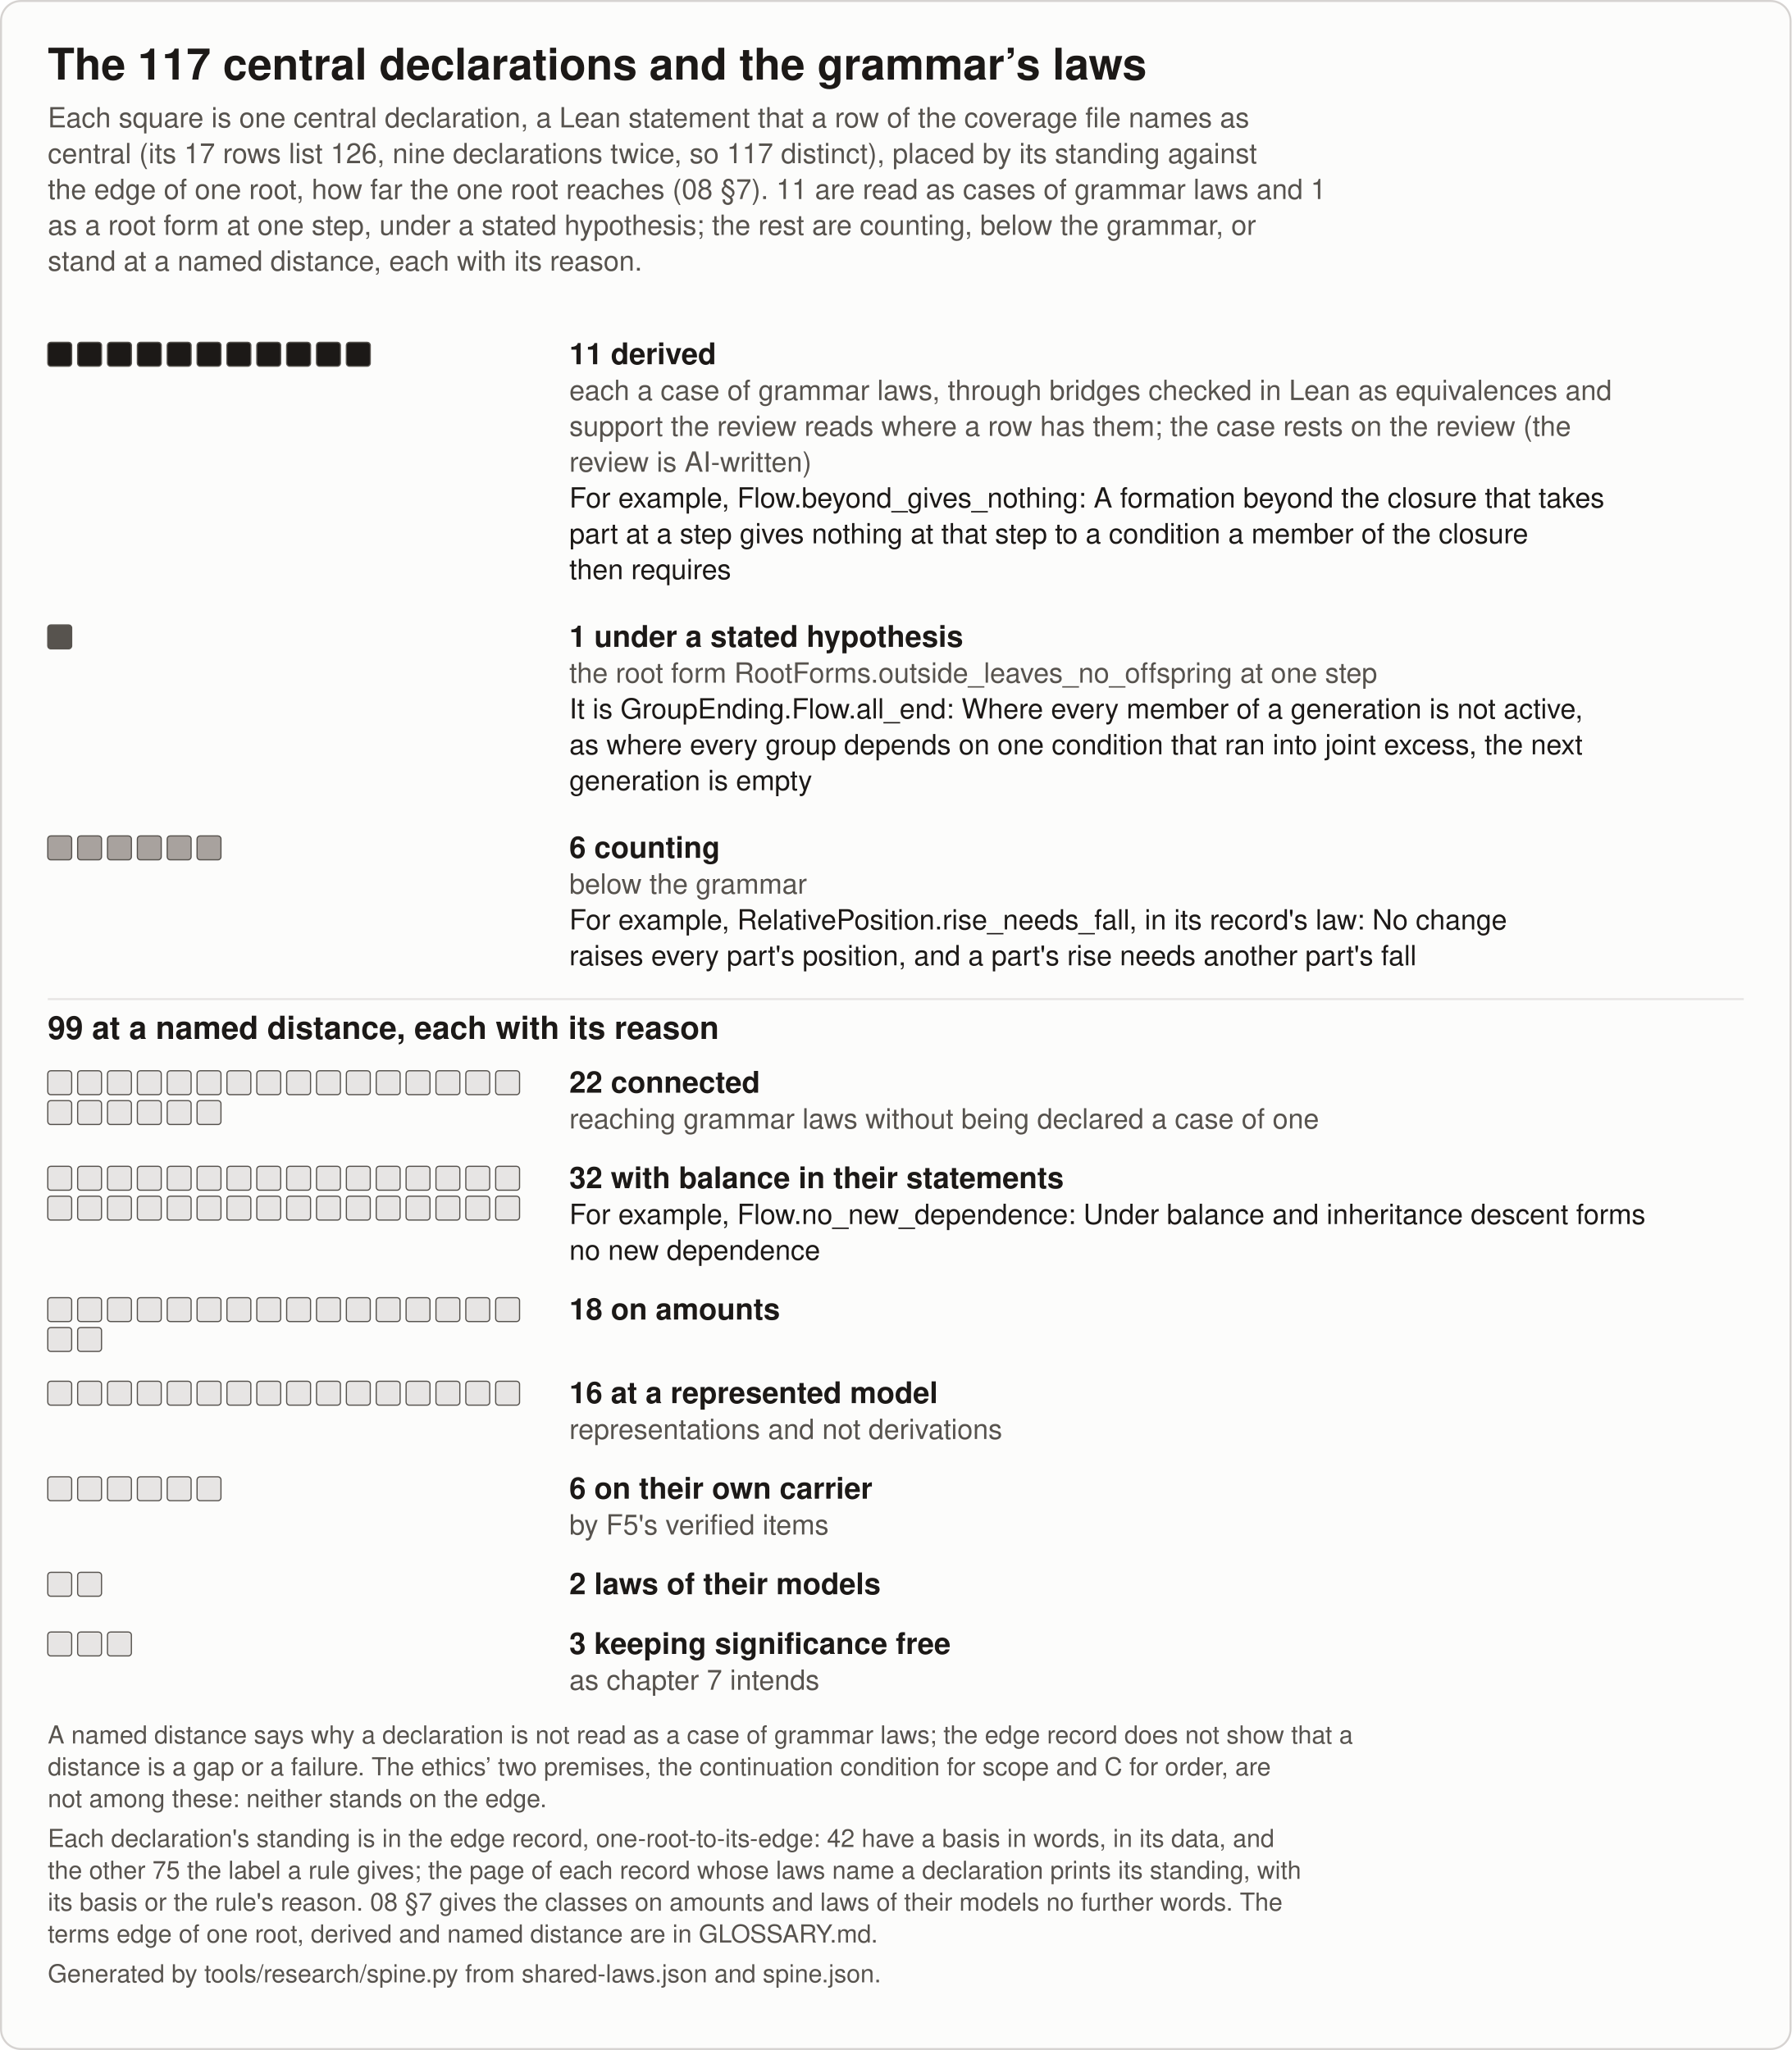
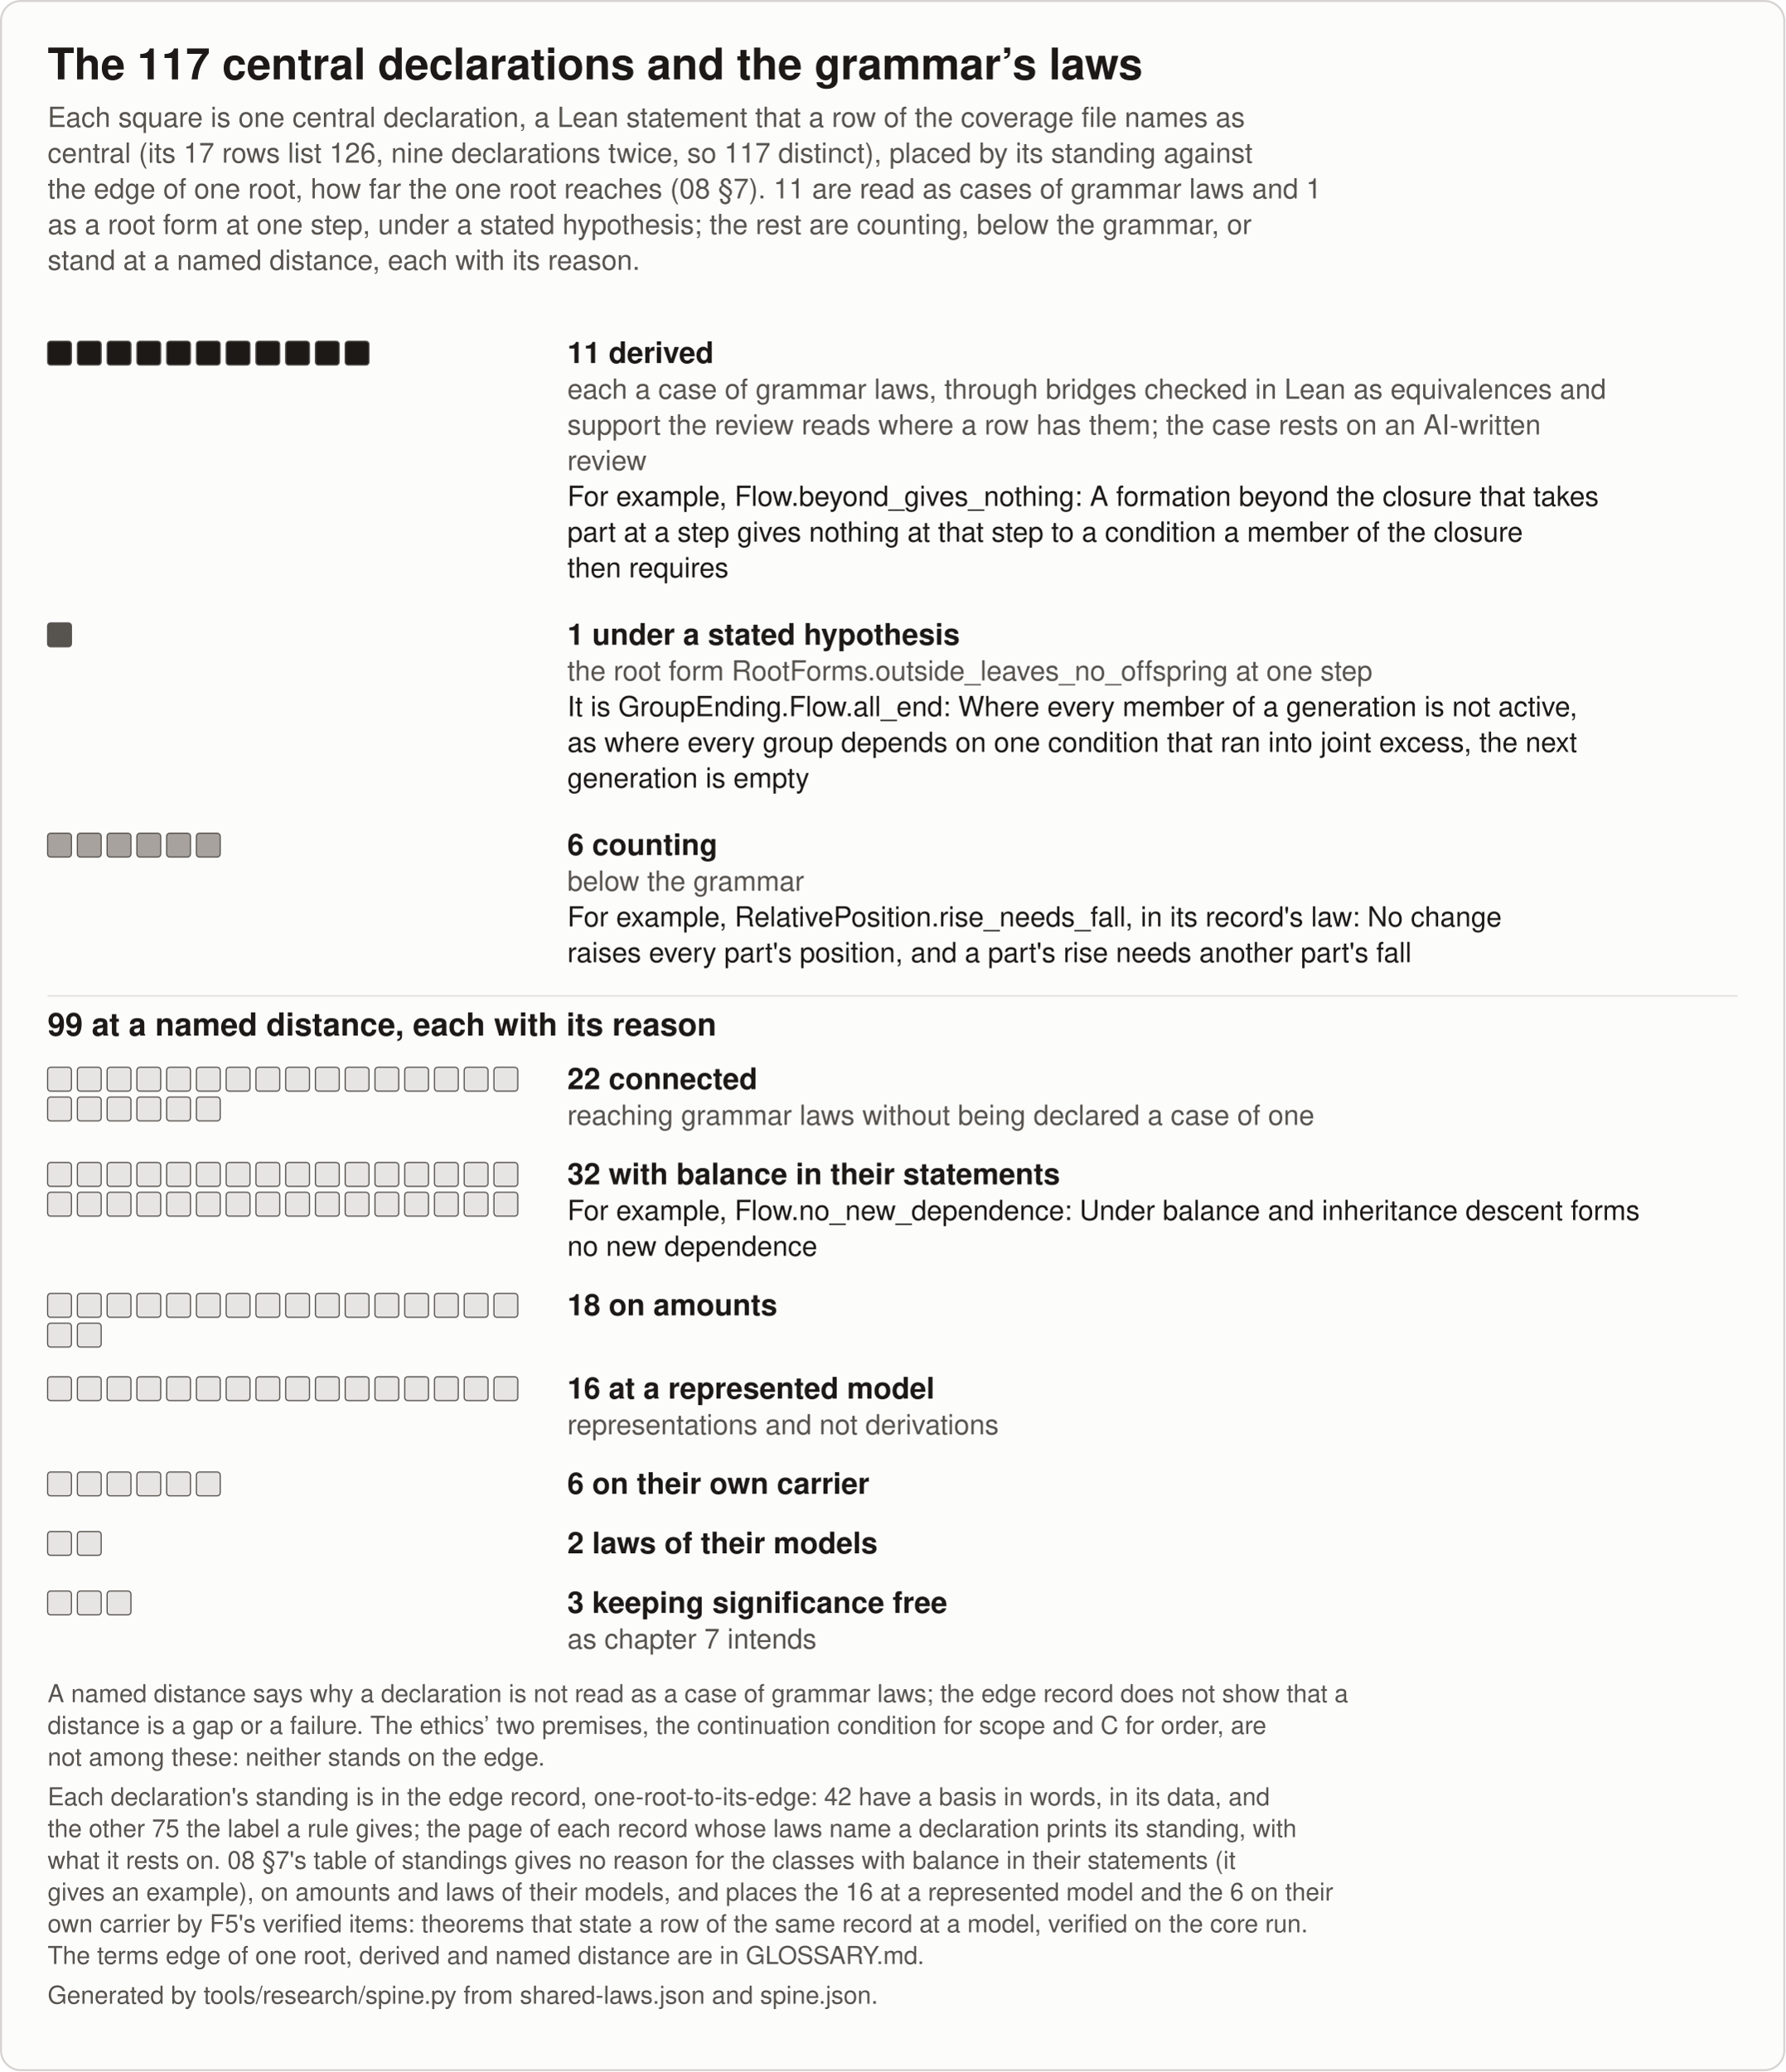
- <svg xmlns="http://www.w3.org/2000/svg" viewBox="0 0 900 1030" width="900" height="1030" role="img" aria-labelledby="standings-title standings-desc" font-family="Helvetica, Arial, sans-serif">
-   <rect x="0.5" y="0.5" width="899" height="1029" rx="10" fill="#fcfcfb" stroke="#d6d3d1" />
+ <svg xmlns="http://www.w3.org/2000/svg" viewBox="0 0 900 1044" width="900" height="1044" role="img" aria-labelledby="standings-title standings-desc" font-family="Helvetica, Arial, sans-serif">
+   <rect x="0.5" y="0.5" width="899" height="1043" rx="10" fill="#fcfcfb" stroke="#d6d3d1" />
  <text x="24" y="40" font-size="22" font-weight="bold" text-anchor="start" fill="#1c1917">The 117 central declarations and the grammar’s laws</text>
  <text x="24" y="64" font-size="14" text-anchor="start" fill="#57534e">Each square is one central declaration, a Lean statement that a row of the coverage file names as</text>
  <text x="24" y="82" font-size="14" text-anchor="start" fill="#57534e">central (its 17 rows list 126, nine declarations twice, so 117 distinct), placed by its standing against</text>
  <text x="24" y="100" font-size="14" text-anchor="start" fill="#57534e">the edge of one root, how far the one root reaches (08 §7). 11 are read as cases of grammar laws and 1</text>
  <text x="24" y="118" font-size="14" text-anchor="start" fill="#57534e">as a root form at one step, under a stated hypothesis; the rest are counting, below the grammar, or</text>
  <text x="24" y="136" font-size="14" text-anchor="start" fill="#57534e">stand at a named distance, each with its reason.</text>
  <rect x="24" y="172" width="12" height="12" rx="1.5" fill="#1c1917" stroke="#57534e" stroke-width="0.6" />
  <rect x="39" y="172" width="12" height="12" rx="1.5" fill="#1c1917" stroke="#57534e" stroke-width="0.6" />
  <rect x="54" y="172" width="12" height="12" rx="1.5" fill="#1c1917" stroke="#57534e" stroke-width="0.6" />
  <rect x="69" y="172" width="12" height="12" rx="1.5" fill="#1c1917" stroke="#57534e" stroke-width="0.6" />
  <rect x="84" y="172" width="12" height="12" rx="1.5" fill="#1c1917" stroke="#57534e" stroke-width="0.6" />
  <rect x="99" y="172" width="12" height="12" rx="1.5" fill="#1c1917" stroke="#57534e" stroke-width="0.6" />
  <rect x="114" y="172" width="12" height="12" rx="1.5" fill="#1c1917" stroke="#57534e" stroke-width="0.6" />
  <rect x="129" y="172" width="12" height="12" rx="1.5" fill="#1c1917" stroke="#57534e" stroke-width="0.6" />
  <rect x="144" y="172" width="12" height="12" rx="1.5" fill="#1c1917" stroke="#57534e" stroke-width="0.6" />
  <rect x="159" y="172" width="12" height="12" rx="1.5" fill="#1c1917" stroke="#57534e" stroke-width="0.6" />
  <rect x="174" y="172" width="12" height="12" rx="1.5" fill="#1c1917" stroke="#57534e" stroke-width="0.6" />
  <text x="286" y="183" font-size="15" font-weight="bold" text-anchor="start" fill="#1c1917">11 derived</text>
  <text x="286" y="201" font-size="14" text-anchor="start" fill="#57534e">each a case of grammar laws, through bridges checked in Lean as equivalences and</text>
-   <text x="286" y="219" font-size="14" text-anchor="start" fill="#57534e">support the review reads where a row has them; the case rests on the review (the</text>
-   <text x="286" y="237" font-size="14" text-anchor="start" fill="#57534e">review is AI-written)</text>
+   <text x="286" y="219" font-size="14" text-anchor="start" fill="#57534e">support the review reads where a row has them; the case rests on an AI-written</text>
+   <text x="286" y="237" font-size="14" text-anchor="start" fill="#57534e">review</text>
  <text x="286" y="255" font-size="14" text-anchor="start" fill="#1c1917">For example, Flow.beyond_gives_nothing: A formation beyond the closure that takes</text>
  <text x="286" y="273" font-size="14" text-anchor="start" fill="#1c1917">part at a step gives nothing at that step to a condition a member of the closure</text>
  <text x="286" y="291" font-size="14" text-anchor="start" fill="#1c1917">then requires</text>
  <rect x="24" y="314" width="12" height="12" rx="1.5" fill="#57534e" stroke="#57534e" stroke-width="0.6" />
  <text x="286" y="325" font-size="15" font-weight="bold" text-anchor="start" fill="#1c1917">1 under a stated hypothesis</text>
  <text x="286" y="343" font-size="14" text-anchor="start" fill="#57534e">the root form RootForms.outside_leaves_no_offspring at one step</text>
  <text x="286" y="361" font-size="14" text-anchor="start" fill="#1c1917">It is GroupEnding.Flow.all_end: Where every member of a generation is not active,</text>
  <text x="286" y="379" font-size="14" text-anchor="start" fill="#1c1917">as where every group depends on one condition that ran into joint excess, the next</text>
  <text x="286" y="397" font-size="14" text-anchor="start" fill="#1c1917">generation is empty</text>
  <rect x="24" y="420" width="12" height="12" rx="1.5" fill="#a8a29e" stroke="#57534e" stroke-width="0.6" />
  <rect x="39" y="420" width="12" height="12" rx="1.5" fill="#a8a29e" stroke="#57534e" stroke-width="0.6" />
  <rect x="54" y="420" width="12" height="12" rx="1.5" fill="#a8a29e" stroke="#57534e" stroke-width="0.6" />
  <rect x="69" y="420" width="12" height="12" rx="1.5" fill="#a8a29e" stroke="#57534e" stroke-width="0.6" />
  <rect x="84" y="420" width="12" height="12" rx="1.5" fill="#a8a29e" stroke="#57534e" stroke-width="0.6" />
  <rect x="99" y="420" width="12" height="12" rx="1.5" fill="#a8a29e" stroke="#57534e" stroke-width="0.6" />
  <text x="286" y="431" font-size="15" font-weight="bold" text-anchor="start" fill="#1c1917">6 counting</text>
  <text x="286" y="449" font-size="14" text-anchor="start" fill="#57534e">below the grammar</text>
  <text x="286" y="467" font-size="14" text-anchor="start" fill="#1c1917">For example, RelativePosition.rise_needs_fall, in its record's law: No change</text>
  <text x="286" y="485" font-size="14" text-anchor="start" fill="#1c1917">raises every part's position, and a part's rise needs another part's fall</text>
  <line x1="24" y1="502" x2="876" y2="502" stroke="#e7e5e4" />
  <text x="24" y="522" font-size="16" font-weight="bold" text-anchor="start" fill="#1c1917">99 at a named distance, each with its reason</text>
  <rect x="24" y="538" width="12" height="12" rx="1.5" fill="#e7e5e4" stroke="#57534e" stroke-width="0.6" />
  <rect x="39" y="538" width="12" height="12" rx="1.5" fill="#e7e5e4" stroke="#57534e" stroke-width="0.6" />
  <rect x="54" y="538" width="12" height="12" rx="1.5" fill="#e7e5e4" stroke="#57534e" stroke-width="0.6" />
  <rect x="69" y="538" width="12" height="12" rx="1.5" fill="#e7e5e4" stroke="#57534e" stroke-width="0.6" />
  <rect x="84" y="538" width="12" height="12" rx="1.5" fill="#e7e5e4" stroke="#57534e" stroke-width="0.6" />
  <rect x="99" y="538" width="12" height="12" rx="1.5" fill="#e7e5e4" stroke="#57534e" stroke-width="0.6" />
  <rect x="114" y="538" width="12" height="12" rx="1.5" fill="#e7e5e4" stroke="#57534e" stroke-width="0.6" />
  <rect x="129" y="538" width="12" height="12" rx="1.5" fill="#e7e5e4" stroke="#57534e" stroke-width="0.6" />
  <rect x="144" y="538" width="12" height="12" rx="1.5" fill="#e7e5e4" stroke="#57534e" stroke-width="0.6" />
  <rect x="159" y="538" width="12" height="12" rx="1.5" fill="#e7e5e4" stroke="#57534e" stroke-width="0.6" />
  <rect x="174" y="538" width="12" height="12" rx="1.5" fill="#e7e5e4" stroke="#57534e" stroke-width="0.6" />
  <rect x="189" y="538" width="12" height="12" rx="1.5" fill="#e7e5e4" stroke="#57534e" stroke-width="0.6" />
  <rect x="204" y="538" width="12" height="12" rx="1.5" fill="#e7e5e4" stroke="#57534e" stroke-width="0.6" />
  <rect x="219" y="538" width="12" height="12" rx="1.5" fill="#e7e5e4" stroke="#57534e" stroke-width="0.6" />
  <rect x="234" y="538" width="12" height="12" rx="1.5" fill="#e7e5e4" stroke="#57534e" stroke-width="0.6" />
  <rect x="249" y="538" width="12" height="12" rx="1.5" fill="#e7e5e4" stroke="#57534e" stroke-width="0.6" />
  <rect x="24" y="553" width="12" height="12" rx="1.5" fill="#e7e5e4" stroke="#57534e" stroke-width="0.6" />
  <rect x="39" y="553" width="12" height="12" rx="1.5" fill="#e7e5e4" stroke="#57534e" stroke-width="0.6" />
  <rect x="54" y="553" width="12" height="12" rx="1.5" fill="#e7e5e4" stroke="#57534e" stroke-width="0.6" />
  <rect x="69" y="553" width="12" height="12" rx="1.5" fill="#e7e5e4" stroke="#57534e" stroke-width="0.6" />
  <rect x="84" y="553" width="12" height="12" rx="1.5" fill="#e7e5e4" stroke="#57534e" stroke-width="0.6" />
  <rect x="99" y="553" width="12" height="12" rx="1.5" fill="#e7e5e4" stroke="#57534e" stroke-width="0.6" />
  <text x="286" y="549" font-size="15" font-weight="bold" text-anchor="start" fill="#1c1917">22 connected</text>
  <text x="286" y="567" font-size="14" text-anchor="start" fill="#57534e">reaching grammar laws without being declared a case of one</text>
  <rect x="24" y="586" width="12" height="12" rx="1.5" fill="#e7e5e4" stroke="#57534e" stroke-width="0.6" />
  <rect x="39" y="586" width="12" height="12" rx="1.5" fill="#e7e5e4" stroke="#57534e" stroke-width="0.6" />
  <rect x="54" y="586" width="12" height="12" rx="1.5" fill="#e7e5e4" stroke="#57534e" stroke-width="0.6" />
  <rect x="69" y="586" width="12" height="12" rx="1.5" fill="#e7e5e4" stroke="#57534e" stroke-width="0.6" />
  <rect x="84" y="586" width="12" height="12" rx="1.5" fill="#e7e5e4" stroke="#57534e" stroke-width="0.6" />
  <rect x="99" y="586" width="12" height="12" rx="1.5" fill="#e7e5e4" stroke="#57534e" stroke-width="0.6" />
  <rect x="114" y="586" width="12" height="12" rx="1.5" fill="#e7e5e4" stroke="#57534e" stroke-width="0.6" />
  <rect x="129" y="586" width="12" height="12" rx="1.5" fill="#e7e5e4" stroke="#57534e" stroke-width="0.6" />
  <rect x="144" y="586" width="12" height="12" rx="1.5" fill="#e7e5e4" stroke="#57534e" stroke-width="0.6" />
  <rect x="159" y="586" width="12" height="12" rx="1.5" fill="#e7e5e4" stroke="#57534e" stroke-width="0.6" />
  <rect x="174" y="586" width="12" height="12" rx="1.5" fill="#e7e5e4" stroke="#57534e" stroke-width="0.6" />
  <rect x="189" y="586" width="12" height="12" rx="1.5" fill="#e7e5e4" stroke="#57534e" stroke-width="0.6" />
  <rect x="204" y="586" width="12" height="12" rx="1.5" fill="#e7e5e4" stroke="#57534e" stroke-width="0.6" />
  <rect x="219" y="586" width="12" height="12" rx="1.5" fill="#e7e5e4" stroke="#57534e" stroke-width="0.6" />
  <rect x="234" y="586" width="12" height="12" rx="1.5" fill="#e7e5e4" stroke="#57534e" stroke-width="0.6" />
  <rect x="249" y="586" width="12" height="12" rx="1.5" fill="#e7e5e4" stroke="#57534e" stroke-width="0.6" />
  <rect x="24" y="601" width="12" height="12" rx="1.5" fill="#e7e5e4" stroke="#57534e" stroke-width="0.6" />
  <rect x="39" y="601" width="12" height="12" rx="1.5" fill="#e7e5e4" stroke="#57534e" stroke-width="0.6" />
  <rect x="54" y="601" width="12" height="12" rx="1.5" fill="#e7e5e4" stroke="#57534e" stroke-width="0.6" />
  <rect x="69" y="601" width="12" height="12" rx="1.5" fill="#e7e5e4" stroke="#57534e" stroke-width="0.6" />
  <rect x="84" y="601" width="12" height="12" rx="1.5" fill="#e7e5e4" stroke="#57534e" stroke-width="0.6" />
  <rect x="99" y="601" width="12" height="12" rx="1.5" fill="#e7e5e4" stroke="#57534e" stroke-width="0.6" />
  <rect x="114" y="601" width="12" height="12" rx="1.5" fill="#e7e5e4" stroke="#57534e" stroke-width="0.6" />
  <rect x="129" y="601" width="12" height="12" rx="1.5" fill="#e7e5e4" stroke="#57534e" stroke-width="0.6" />
  <rect x="144" y="601" width="12" height="12" rx="1.5" fill="#e7e5e4" stroke="#57534e" stroke-width="0.6" />
  <rect x="159" y="601" width="12" height="12" rx="1.5" fill="#e7e5e4" stroke="#57534e" stroke-width="0.6" />
  <rect x="174" y="601" width="12" height="12" rx="1.5" fill="#e7e5e4" stroke="#57534e" stroke-width="0.6" />
  <rect x="189" y="601" width="12" height="12" rx="1.5" fill="#e7e5e4" stroke="#57534e" stroke-width="0.6" />
  <rect x="204" y="601" width="12" height="12" rx="1.5" fill="#e7e5e4" stroke="#57534e" stroke-width="0.6" />
  <rect x="219" y="601" width="12" height="12" rx="1.5" fill="#e7e5e4" stroke="#57534e" stroke-width="0.6" />
  <rect x="234" y="601" width="12" height="12" rx="1.5" fill="#e7e5e4" stroke="#57534e" stroke-width="0.6" />
  <rect x="249" y="601" width="12" height="12" rx="1.5" fill="#e7e5e4" stroke="#57534e" stroke-width="0.6" />
  <text x="286" y="597" font-size="15" font-weight="bold" text-anchor="start" fill="#1c1917">32 with balance in their statements</text>
  <text x="286" y="615" font-size="14" text-anchor="start" fill="#1c1917">For example, Flow.no_new_dependence: Under balance and inheritance descent forms</text>
  <text x="286" y="633" font-size="14" text-anchor="start" fill="#1c1917">no new dependence</text>
  <rect x="24" y="652" width="12" height="12" rx="1.5" fill="#e7e5e4" stroke="#57534e" stroke-width="0.6" />
  <rect x="39" y="652" width="12" height="12" rx="1.5" fill="#e7e5e4" stroke="#57534e" stroke-width="0.6" />
  <rect x="54" y="652" width="12" height="12" rx="1.5" fill="#e7e5e4" stroke="#57534e" stroke-width="0.6" />
  <rect x="69" y="652" width="12" height="12" rx="1.5" fill="#e7e5e4" stroke="#57534e" stroke-width="0.6" />
  <rect x="84" y="652" width="12" height="12" rx="1.5" fill="#e7e5e4" stroke="#57534e" stroke-width="0.6" />
  <rect x="99" y="652" width="12" height="12" rx="1.5" fill="#e7e5e4" stroke="#57534e" stroke-width="0.6" />
  <rect x="114" y="652" width="12" height="12" rx="1.5" fill="#e7e5e4" stroke="#57534e" stroke-width="0.6" />
  <rect x="129" y="652" width="12" height="12" rx="1.5" fill="#e7e5e4" stroke="#57534e" stroke-width="0.6" />
  <rect x="144" y="652" width="12" height="12" rx="1.5" fill="#e7e5e4" stroke="#57534e" stroke-width="0.6" />
  <rect x="159" y="652" width="12" height="12" rx="1.5" fill="#e7e5e4" stroke="#57534e" stroke-width="0.6" />
  <rect x="174" y="652" width="12" height="12" rx="1.5" fill="#e7e5e4" stroke="#57534e" stroke-width="0.6" />
  <rect x="189" y="652" width="12" height="12" rx="1.5" fill="#e7e5e4" stroke="#57534e" stroke-width="0.6" />
  <rect x="204" y="652" width="12" height="12" rx="1.5" fill="#e7e5e4" stroke="#57534e" stroke-width="0.6" />
  <rect x="219" y="652" width="12" height="12" rx="1.5" fill="#e7e5e4" stroke="#57534e" stroke-width="0.6" />
  <rect x="234" y="652" width="12" height="12" rx="1.5" fill="#e7e5e4" stroke="#57534e" stroke-width="0.6" />
  <rect x="249" y="652" width="12" height="12" rx="1.5" fill="#e7e5e4" stroke="#57534e" stroke-width="0.6" />
  <rect x="24" y="667" width="12" height="12" rx="1.5" fill="#e7e5e4" stroke="#57534e" stroke-width="0.6" />
  <rect x="39" y="667" width="12" height="12" rx="1.5" fill="#e7e5e4" stroke="#57534e" stroke-width="0.6" />
  <text x="286" y="663" font-size="15" font-weight="bold" text-anchor="start" fill="#1c1917">18 on amounts</text>
  <rect x="24" y="694" width="12" height="12" rx="1.5" fill="#e7e5e4" stroke="#57534e" stroke-width="0.6" />
  <rect x="39" y="694" width="12" height="12" rx="1.5" fill="#e7e5e4" stroke="#57534e" stroke-width="0.6" />
  <rect x="54" y="694" width="12" height="12" rx="1.5" fill="#e7e5e4" stroke="#57534e" stroke-width="0.6" />
  <rect x="69" y="694" width="12" height="12" rx="1.5" fill="#e7e5e4" stroke="#57534e" stroke-width="0.6" />
  <rect x="84" y="694" width="12" height="12" rx="1.5" fill="#e7e5e4" stroke="#57534e" stroke-width="0.6" />
  <rect x="99" y="694" width="12" height="12" rx="1.5" fill="#e7e5e4" stroke="#57534e" stroke-width="0.6" />
  <rect x="114" y="694" width="12" height="12" rx="1.5" fill="#e7e5e4" stroke="#57534e" stroke-width="0.6" />
  <rect x="129" y="694" width="12" height="12" rx="1.5" fill="#e7e5e4" stroke="#57534e" stroke-width="0.6" />
  <rect x="144" y="694" width="12" height="12" rx="1.5" fill="#e7e5e4" stroke="#57534e" stroke-width="0.6" />
  <rect x="159" y="694" width="12" height="12" rx="1.5" fill="#e7e5e4" stroke="#57534e" stroke-width="0.6" />
  <rect x="174" y="694" width="12" height="12" rx="1.5" fill="#e7e5e4" stroke="#57534e" stroke-width="0.6" />
  <rect x="189" y="694" width="12" height="12" rx="1.5" fill="#e7e5e4" stroke="#57534e" stroke-width="0.6" />
  <rect x="204" y="694" width="12" height="12" rx="1.5" fill="#e7e5e4" stroke="#57534e" stroke-width="0.6" />
  <rect x="219" y="694" width="12" height="12" rx="1.5" fill="#e7e5e4" stroke="#57534e" stroke-width="0.6" />
  <rect x="234" y="694" width="12" height="12" rx="1.5" fill="#e7e5e4" stroke="#57534e" stroke-width="0.6" />
  <rect x="249" y="694" width="12" height="12" rx="1.5" fill="#e7e5e4" stroke="#57534e" stroke-width="0.6" />
  <text x="286" y="705" font-size="15" font-weight="bold" text-anchor="start" fill="#1c1917">16 at a represented model</text>
  <text x="286" y="723" font-size="14" text-anchor="start" fill="#57534e">representations and not derivations</text>
  <rect x="24" y="742" width="12" height="12" rx="1.5" fill="#e7e5e4" stroke="#57534e" stroke-width="0.6" />
  <rect x="39" y="742" width="12" height="12" rx="1.5" fill="#e7e5e4" stroke="#57534e" stroke-width="0.6" />
  <rect x="54" y="742" width="12" height="12" rx="1.5" fill="#e7e5e4" stroke="#57534e" stroke-width="0.6" />
  <rect x="69" y="742" width="12" height="12" rx="1.5" fill="#e7e5e4" stroke="#57534e" stroke-width="0.6" />
  <rect x="84" y="742" width="12" height="12" rx="1.5" fill="#e7e5e4" stroke="#57534e" stroke-width="0.6" />
  <rect x="99" y="742" width="12" height="12" rx="1.5" fill="#e7e5e4" stroke="#57534e" stroke-width="0.6" />
  <text x="286" y="753" font-size="15" font-weight="bold" text-anchor="start" fill="#1c1917">6 on their own carrier</text>
-   <text x="286" y="771" font-size="14" text-anchor="start" fill="#57534e">by F5's verified items</text>
-   <rect x="24" y="790" width="12" height="12" rx="1.5" fill="#e7e5e4" stroke="#57534e" stroke-width="0.6" />
-   <rect x="39" y="790" width="12" height="12" rx="1.5" fill="#e7e5e4" stroke="#57534e" stroke-width="0.6" />
-   <text x="286" y="801" font-size="15" font-weight="bold" text-anchor="start" fill="#1c1917">2 laws of their models</text>
-   <rect x="24" y="820" width="12" height="12" rx="1.5" fill="#e7e5e4" stroke="#57534e" stroke-width="0.6" />
-   <rect x="39" y="820" width="12" height="12" rx="1.5" fill="#e7e5e4" stroke="#57534e" stroke-width="0.6" />
-   <rect x="54" y="820" width="12" height="12" rx="1.5" fill="#e7e5e4" stroke="#57534e" stroke-width="0.6" />
-   <text x="286" y="831" font-size="15" font-weight="bold" text-anchor="start" fill="#1c1917">3 keeping significance free</text>
-   <text x="286" y="849" font-size="14" text-anchor="start" fill="#57534e">as chapter 7 intends</text>
-   <text x="24" y="876" font-size="12.5" text-anchor="start" fill="#57534e">A named distance says why a declaration is not read as a case of grammar laws; the edge record does not show that a</text>
-   <text x="24" y="892" font-size="12.5" text-anchor="start" fill="#57534e">distance is a gap or a failure. The ethics’ two premises, the continuation condition for scope and C for order, are</text>
-   <text x="24" y="908" font-size="12.5" text-anchor="start" fill="#57534e">not among these: neither stands on the edge.</text>
-   <text x="24" y="928" font-size="12.5" text-anchor="start" fill="#57534e">Each declaration's standing is in the edge record, one-root-to-its-edge: 42 have a basis in words, in its data, and</text>
-   <text x="24" y="944" font-size="12.5" text-anchor="start" fill="#57534e">the other 75 the label a rule gives; the page of each record whose laws name a declaration prints its standing, with</text>
-   <text x="24" y="960" font-size="12.5" text-anchor="start" fill="#57534e">its basis or the rule's reason. 08 §7 gives the classes on amounts and laws of their models no further words. The</text>
-   <text x="24" y="976" font-size="12.5" text-anchor="start" fill="#57534e">terms edge of one root, derived and named distance are in GLOSSARY.md.</text>
-   <text x="24" y="996" font-size="12.5" text-anchor="start" fill="#57534e">Generated by tools/research/spine.py from shared-laws.json and spine.json.</text>
+   <rect x="24" y="772" width="12" height="12" rx="1.5" fill="#e7e5e4" stroke="#57534e" stroke-width="0.6" />
+   <rect x="39" y="772" width="12" height="12" rx="1.5" fill="#e7e5e4" stroke="#57534e" stroke-width="0.6" />
+   <text x="286" y="783" font-size="15" font-weight="bold" text-anchor="start" fill="#1c1917">2 laws of their models</text>
+   <rect x="24" y="802" width="12" height="12" rx="1.5" fill="#e7e5e4" stroke="#57534e" stroke-width="0.6" />
+   <rect x="39" y="802" width="12" height="12" rx="1.5" fill="#e7e5e4" stroke="#57534e" stroke-width="0.6" />
+   <rect x="54" y="802" width="12" height="12" rx="1.5" fill="#e7e5e4" stroke="#57534e" stroke-width="0.6" />
+   <text x="286" y="813" font-size="15" font-weight="bold" text-anchor="start" fill="#1c1917">3 keeping significance free</text>
+   <text x="286" y="831" font-size="14" text-anchor="start" fill="#57534e">as chapter 7 intends</text>
+   <text x="24" y="858" font-size="12.5" text-anchor="start" fill="#57534e">A named distance says why a declaration is not read as a case of grammar laws; the edge record does not show that a</text>
+   <text x="24" y="874" font-size="12.5" text-anchor="start" fill="#57534e">distance is a gap or a failure. The ethics’ two premises, the continuation condition for scope and C for order, are</text>
+   <text x="24" y="890" font-size="12.5" text-anchor="start" fill="#57534e">not among these: neither stands on the edge.</text>
+   <text x="24" y="910" font-size="12.5" text-anchor="start" fill="#57534e">Each declaration's standing is in the edge record, one-root-to-its-edge: 42 have a basis in words, in its data, and</text>
+   <text x="24" y="926" font-size="12.5" text-anchor="start" fill="#57534e">the other 75 the label a rule gives; the page of each record whose laws name a declaration prints its standing, with</text>
+   <text x="24" y="942" font-size="12.5" text-anchor="start" fill="#57534e">what it rests on. 08 §7's table of standings gives no reason for the classes with balance in their statements (it</text>
+   <text x="24" y="958" font-size="12.5" text-anchor="start" fill="#57534e">gives an example), on amounts and laws of their models, and places the 16 at a represented model and the 6 on their</text>
+   <text x="24" y="974" font-size="12.5" text-anchor="start" fill="#57534e">own carrier by F5's verified items: theorems that state a row of the same record at a model, verified on the core run.</text>
+   <text x="24" y="990" font-size="12.5" text-anchor="start" fill="#57534e">The terms edge of one root, derived and named distance are in GLOSSARY.md.</text>
+   <text x="24" y="1010" font-size="12.5" text-anchor="start" fill="#57534e">Generated by tools/research/spine.py from shared-laws.json and spine.json.</text>
</svg>
